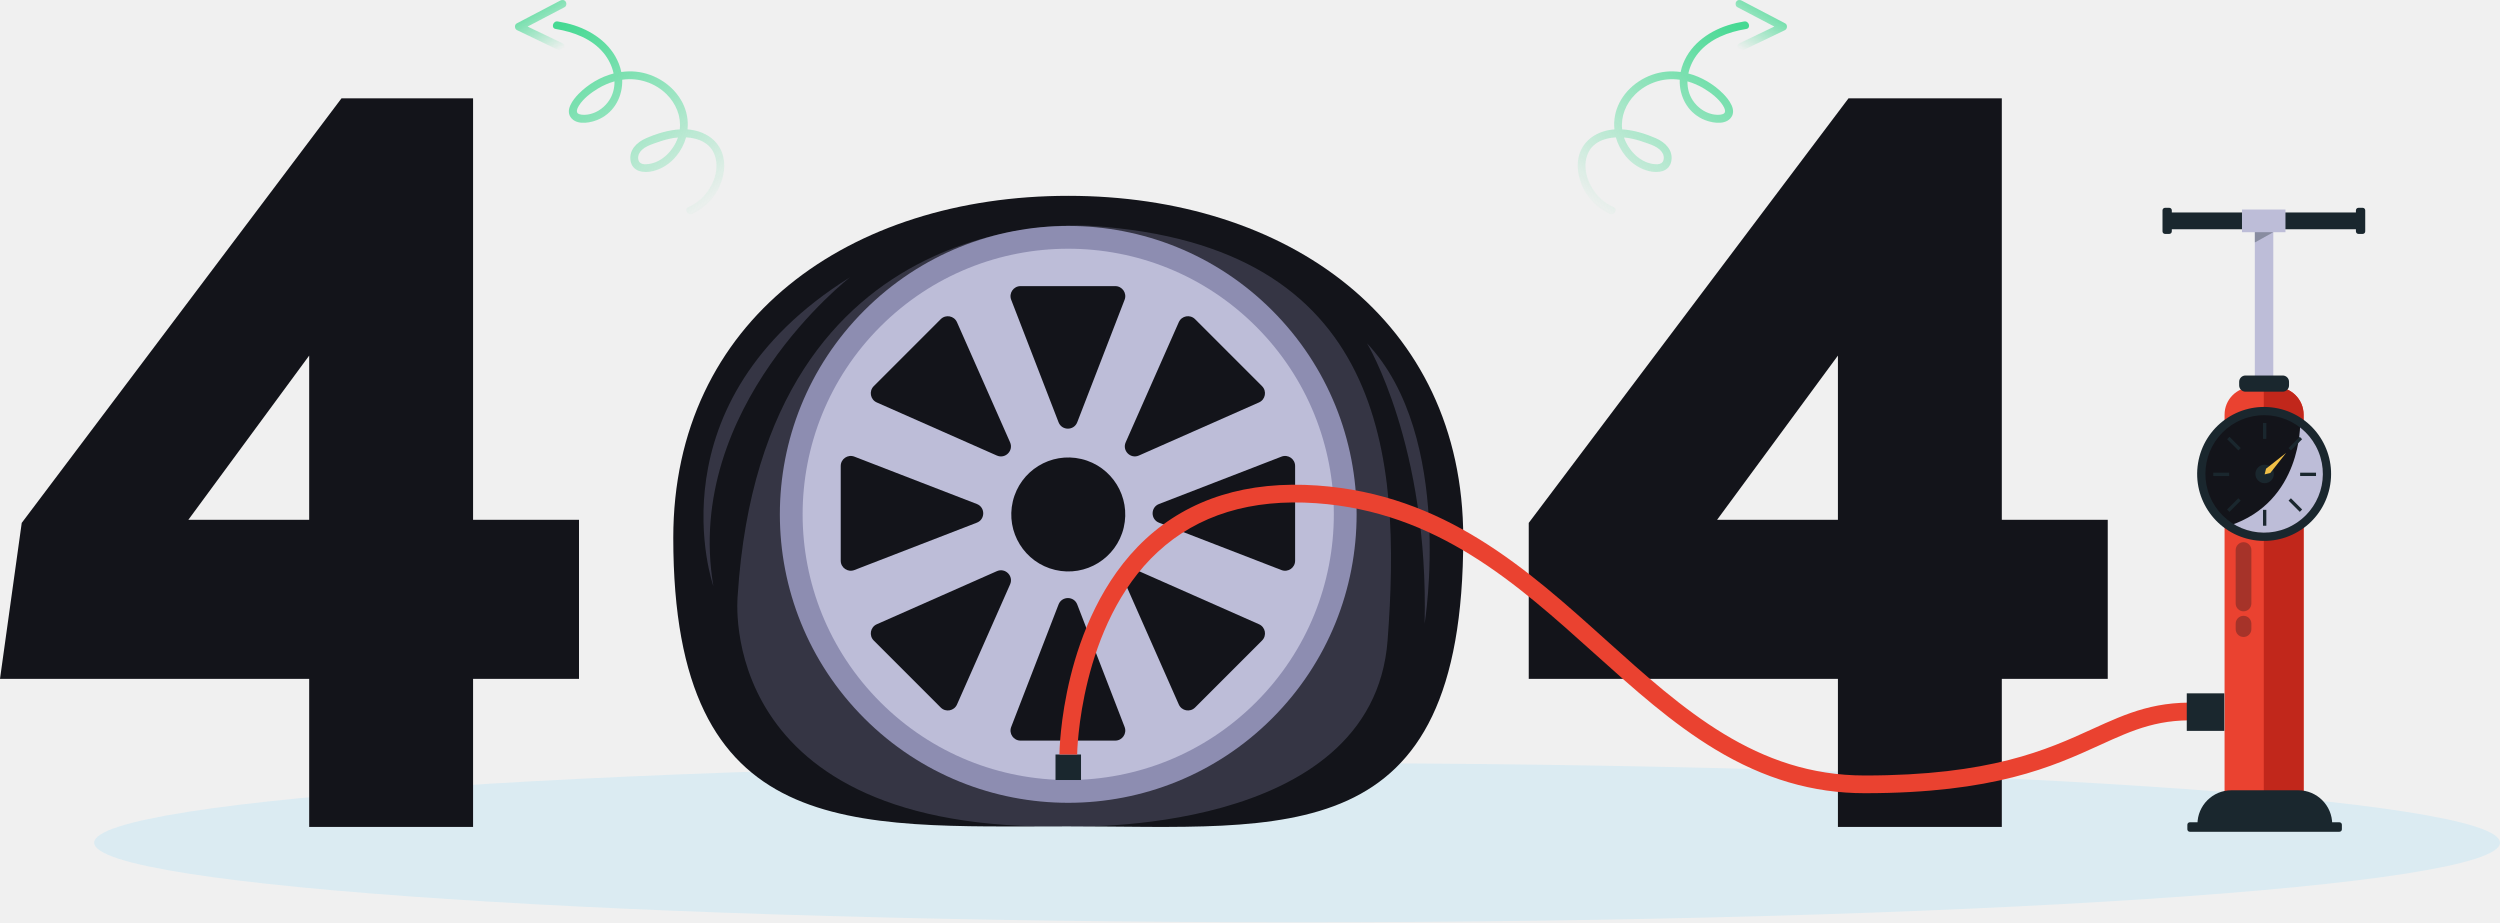
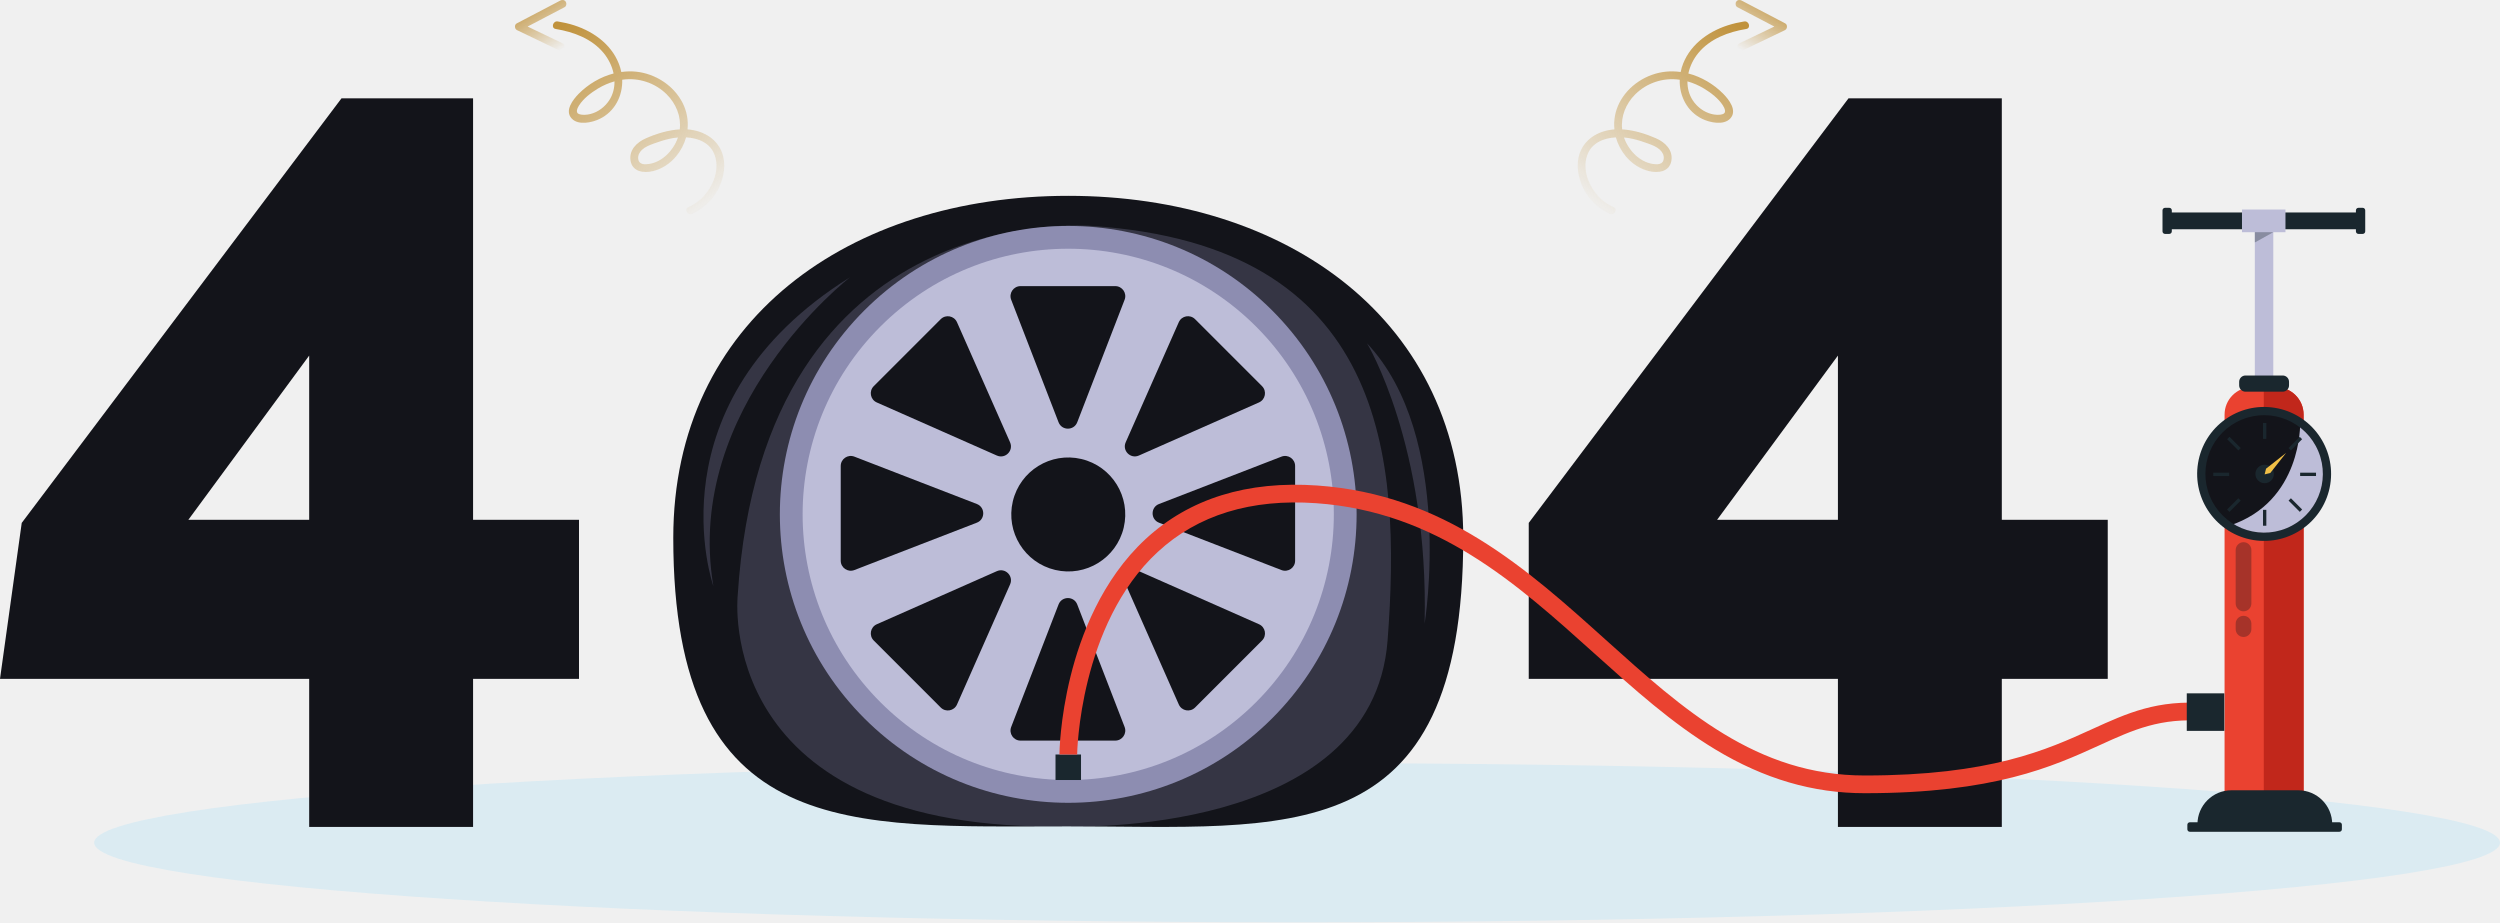
<svg xmlns="http://www.w3.org/2000/svg" width="534" height="197" viewBox="0 0 534 197" fill="none">
  <path d="M277.057 197C418.963 197 534 189.389 534 180C534 170.611 418.963 163 277.057 163C135.151 163 20.113 170.611 20.113 180C20.113 189.389 135.151 197 277.057 197Z" fill="#DBEBF2" />
  <path d="M312.55 114.899C312.55 182.298 274.776 176.509 228.181 176.509C181.587 176.509 143.812 179.861 143.812 114.899C143.812 68.293 181.587 41.83 228.181 41.83C274.776 41.83 312.55 68.293 312.55 114.899Z" fill="#13141A" />
  <path opacity="0.28" d="M233.21 48.26C233.21 48.26 163.018 41.83 157.572 127.205C157.572 127.205 152.083 178.066 228.182 176.509C228.182 176.509 293.199 178.997 296.388 136.784C299.341 97.693 296.13 52.4 233.21 48.26Z" fill="#8D8DB1" />
  <path d="M271.732 153.435C295.788 129.375 295.788 90.366 271.732 66.306C247.677 42.246 208.675 42.246 184.619 66.306C160.563 90.366 160.563 129.375 184.619 153.435C208.675 177.495 247.677 177.495 271.732 153.435Z" fill="#8D8DB1" />
  <path d="M268.289 149.994C290.445 127.835 290.445 91.907 268.289 69.748C246.134 47.589 210.213 47.589 188.057 69.748C165.902 91.907 165.902 127.835 188.057 149.994C210.213 172.154 246.134 172.154 268.289 149.994Z" fill="#BDBDD8" />
  <path d="M228.103 61.115H238.219C239.722 61.115 240.76 62.627 240.216 64.03L234.722 78.237L230.1 90.192C229.393 92.019 226.81 92.019 226.106 90.192L221.484 78.237L215.99 64.03C215.446 62.627 216.484 61.115 217.987 61.115H228.103Z" fill="#13141A" />
  <path d="M228.103 158.193H217.987C216.484 158.193 215.446 156.681 215.99 155.278L221.484 141.071L226.106 129.116C226.813 127.29 229.396 127.29 230.1 129.116L234.722 141.071L240.216 155.278C240.76 156.681 239.722 158.193 238.219 158.193H228.103Z" fill="#13141A" />
  <path d="M262.418 75.329L269.572 82.485C270.635 83.548 270.302 85.349 268.925 85.958L254.994 92.118L243.271 97.301C241.482 98.092 239.656 96.266 240.447 94.477L245.63 82.751L251.789 68.819C252.397 67.442 254.198 67.108 255.261 68.171L262.418 75.329Z" fill="#13141A" />
  <path d="M193.786 143.971L186.632 136.816C185.569 135.752 185.902 133.952 187.279 133.343L201.21 127.183L212.933 121.999C214.722 121.208 216.548 123.034 215.757 124.824L210.574 136.549L204.415 150.482C203.807 151.859 202.006 152.193 200.943 151.13L193.786 143.971Z" fill="#13141A" />
  <path d="M276.636 109.651V119.769C276.636 121.273 275.125 122.31 273.723 121.766L259.518 116.271L247.565 111.649C245.739 110.942 245.739 108.358 247.565 107.654L259.518 103.031L273.723 97.536C275.125 96.992 276.636 98.03 276.636 99.534V109.651Z" fill="#13141A" />
  <path d="M179.578 109.651V99.534C179.578 98.03 181.09 96.992 182.492 97.536L196.697 103.031L208.65 107.651C210.476 108.358 210.476 110.942 208.65 111.646L196.697 116.268L182.492 121.764C181.09 122.308 179.578 121.27 179.578 119.766V109.651Z" fill="#13141A" />
  <path d="M262.419 143.972L255.265 151.128C254.202 152.191 252.401 151.857 251.793 150.48L245.634 136.547L240.451 124.822C239.66 123.032 241.486 121.206 243.275 121.997L254.998 127.181L268.928 133.341C270.306 133.95 270.639 135.75 269.576 136.814L262.419 143.972Z" fill="#13141A" />
  <path d="M193.785 75.33L200.939 68.175C202.002 67.112 203.803 67.445 204.411 68.823L210.57 82.755L215.753 94.481C216.544 96.27 214.718 98.096 212.929 97.305L201.206 92.121L187.276 85.962C185.899 85.353 185.565 83.552 186.628 82.489L193.785 75.33Z" fill="#13141A" />
  <path d="M240.028 112.687C241.573 106.144 237.522 99.587 230.98 98.042C224.438 96.498 217.882 100.55 216.337 107.093C214.792 113.636 218.843 120.193 225.385 121.737C231.927 123.282 238.483 119.23 240.028 112.687Z" fill="#13141A" />
  <path d="M228.173 114.903C230.95 114.903 233.202 112.651 233.202 109.873C233.202 107.096 230.95 104.844 228.173 104.844C225.396 104.844 223.145 107.096 223.145 109.873C223.145 112.651 225.396 114.903 228.173 114.903Z" fill="#13141A" />
  <path opacity="0.28" d="M181.577 59.216C181.577 59.216 145.9 86.832 152.376 125.191C152.376 125.191 138.558 86.074 181.577 59.216Z" fill="#8D8DB1" />
  <path opacity="0.28" d="M292 73.34C292 73.34 305.226 95.157 304.298 133.222C304.298 133.219 310.796 93.301 292 73.34Z" fill="#8D8DB1" />
  <path d="M392.58 145.003H326.539V111.693L394.844 21H427.587V111.025H450.214V145.006H427.587V176.635H392.58V145.003ZM392.58 75.954L366.773 111.025H392.58V75.954Z" fill="#13141A" />
  <path d="M66.041 145.003H0L4.642 111.693L72.946 21H101.048V111.025H123.675V145.006H101.048V176.635H66.041V145.003ZM66.041 75.954L40.234 111.025H66.041V75.954Z" fill="#13141A" />
  <path d="M485.574 48.968H481.633V88.41H485.574V48.968Z" fill="#BDBDD8" />
  <path d="M504.214 45.384H462.418V48.969H504.214V45.384Z" fill="#1A272E" />
  <path d="M463.358 49.964H462.452C462.152 49.964 461.91 49.72 461.91 49.423V44.929C461.91 44.629 462.154 44.388 462.452 44.388H463.358C463.658 44.388 463.899 44.632 463.899 44.929V49.423C463.899 49.723 463.658 49.964 463.358 49.964Z" fill="#1A272E" />
  <path d="M504.67 49.964H503.764C503.464 49.964 503.223 49.72 503.223 49.423V44.929C503.223 44.629 503.467 44.388 503.764 44.388H504.67C504.971 44.388 505.212 44.632 505.212 44.929V49.423C505.212 49.723 504.971 49.964 504.67 49.964Z" fill="#1A272E" />
  <path d="M488.176 44.756H478.887V49.6H488.176V44.756Z" fill="#BDBDD8" />
  <path opacity="0.33" d="M481.633 49.6H485.574L481.633 51.793V49.6Z" fill="#1A272E" />
  <path d="M492.043 169.172H475.168V88.561C475.168 85.324 477.79 82.701 481.027 82.701H486.184C489.421 82.701 492.043 85.324 492.043 88.561V169.172V169.172Z" fill="#EA4230" />
  <mask id="mask0_1655_230" style="mask-type:luminance" maskUnits="userSpaceOnUse" x="475" y="82" width="18" height="88">
    <path d="M492.055 169.173H475.18V88.562C475.18 85.325 477.802 82.702 481.039 82.702H486.196C489.433 82.702 492.055 85.325 492.055 88.562V169.173V169.173Z" fill="white" />
  </mask>
  <g mask="url(#mask0_1655_230)">
    <path d="M495.154 80.205H483.543V172.429H495.154V80.205Z" fill="#C1271B" />
  </g>
  <path d="M498.161 176.056H469.375C469.375 172.05 472.623 168.802 476.628 168.802H490.906C494.913 168.802 498.161 172.05 498.161 176.056Z" fill="#1A272E" />
  <path d="M499.701 177.666H467.746C467.455 177.666 467.219 177.43 467.219 177.138V176.165C467.219 175.873 467.455 175.638 467.746 175.638H499.701C499.993 175.638 500.228 175.873 500.228 176.165V177.138C500.228 177.43 499.993 177.666 499.701 177.666Z" fill="#1A272E" />
  <path d="M487.585 83.666H479.637C478.891 83.666 478.285 83.06 478.285 82.314V81.559C478.285 80.813 478.891 80.207 479.637 80.207H487.585C488.331 80.207 488.937 80.813 488.937 81.559V82.314C488.937 83.06 488.331 83.666 487.585 83.666Z" fill="#1A272E" />
  <path opacity="0.32" d="M479.217 130.579C478.291 130.579 477.539 129.827 477.539 128.902V117.491C477.539 116.565 478.291 115.813 479.217 115.813C480.142 115.813 480.894 116.565 480.894 117.491V128.902C480.897 129.827 480.145 130.579 479.217 130.579Z" fill="#13141A" />
  <path opacity="0.32" d="M479.217 136.06C478.291 136.06 477.539 135.308 477.539 134.382V133.215C477.539 132.29 478.291 131.538 479.217 131.538C480.142 131.538 480.894 132.29 480.894 133.215V134.382C480.897 135.308 480.145 136.06 479.217 136.06Z" fill="#13141A" />
  <path d="M497.736 103.523C499.001 95.724 493.706 88.376 485.909 87.11C478.111 85.844 470.764 91.14 469.499 98.939C468.233 106.738 473.528 114.087 481.326 115.352C489.123 116.618 496.47 111.322 497.736 103.523Z" fill="#1A272E" />
  <path d="M488.418 112.818C494.817 110.167 497.856 102.828 495.205 96.428C492.555 90.027 485.218 86.987 478.818 89.639C472.419 92.29 469.38 99.628 472.03 106.029C474.681 112.43 482.018 115.469 488.418 112.818Z" fill="#13141A" />
  <mask id="mask1_1655_230" style="mask-type:luminance" maskUnits="userSpaceOnUse" x="471" y="88" width="26" height="26">
    <path d="M488.422 112.818C494.821 110.167 497.86 102.828 495.209 96.428C492.558 90.027 485.222 86.987 478.822 89.639C472.422 92.29 469.384 99.628 472.034 106.029C474.685 112.43 482.022 115.469 488.422 112.818Z" fill="white" />
  </mask>
  <g mask="url(#mask1_1655_230)">
    <path d="M491.314 90.346C491.314 90.346 491.774 107.221 476.153 112.295C476.153 112.295 487.36 119.485 496.152 109.849C504.947 100.214 491.314 90.346 491.314 90.346Z" fill="#BDBDD8" />
  </g>
  <path d="M483.729 103.211C484.82 103.211 485.704 102.327 485.704 101.236C485.704 100.146 484.82 99.262 483.729 99.262C482.638 99.262 481.754 100.146 481.754 101.236C481.754 102.327 482.638 103.211 483.729 103.211Z" fill="#1A272E" />
  <path d="M484.089 90.347H483.379V93.741H484.089V90.347Z" fill="#1A272E" />
  <path d="M484.089 108.902H483.379V112.296H484.089V108.902Z" fill="#1A272E" />
  <path d="M494.703 101.676V100.966H491.309V101.676H494.703Z" fill="#1A272E" />
  <path d="M476.149 101.677V100.968H472.754V101.677H476.149Z" fill="#1A272E" />
  <path d="M491.732 93.811L491.231 93.309L488.831 95.709L489.333 96.211L491.732 93.811Z" fill="#1A272E" />
  <path d="M478.611 106.932L478.11 106.43L475.71 108.83L476.212 109.332L478.611 106.932Z" fill="#1A272E" />
  <path d="M491.237 109.33L491.739 108.828L489.339 106.428L488.837 106.93L491.237 109.33Z" fill="#1A272E" />
  <path d="M478.12 96.21L478.621 95.708L476.222 93.308L475.72 93.81L478.12 96.21Z" fill="#1A272E" />
  <path d="M488.307 96.743L484.027 100.109L483.727 101.324L484.941 101.024L488.307 96.743Z" fill="#F1BF46" />
  <path d="M230.906 161.162H225.457V166.612H230.906V161.162Z" fill="#1A272E" />
  <path d="M398.298 169.429C387.237 169.429 376.787 166.363 366.354 160.057C357.125 154.481 349.05 147.216 340.499 139.524C323.986 124.669 306.912 109.308 281.161 107.485C267.239 106.497 255.85 109.995 247.307 117.883C230.528 133.373 230.079 160.904 230.076 161.179L226.293 161.145C226.296 160.845 226.38 153.718 228.665 144.475C230.788 135.892 235.295 123.83 244.727 115.117C254.069 106.483 266.417 102.646 281.433 103.709C308.48 105.625 326.047 121.429 343.035 136.711C359.576 151.591 375.197 165.645 398.304 165.645C425.157 165.645 437.222 160.147 446.915 155.726C454.361 152.332 460.792 149.401 471.255 150.22L470.961 153.993C461.467 153.249 455.741 155.861 448.485 159.171C438.451 163.74 425.973 169.429 398.298 169.429Z" fill="#EA4230" />
  <path d="M475.112 148.097H467.094V156.116H475.112V148.097Z" fill="#1A272E" />
  <path d="M118.698 6.19C122.526 6.814 126.442 8.27 128.964 11.359C129.978 12.602 130.727 14.115 131.065 15.696C128.262 16.424 125.656 17.974 123.633 20.012C122.411 21.245 120.529 23.632 122.115 25.317C123.545 26.835 126.457 26.185 128.085 25.4C131.351 23.824 133.015 20.46 132.906 17.033C136.379 16.528 139.91 17.672 142.407 20.153C144.419 22.155 145.516 24.87 145.199 27.631C142.713 27.787 140.191 28.562 137.929 29.56C136 30.408 134.315 32.067 134.689 34.339C135.084 36.731 137.555 37.028 139.531 36.539C141.429 36.071 143.145 34.917 144.393 33.424C145.395 32.234 146.128 30.842 146.541 29.342C149.167 29.482 151.736 30.512 152.672 33.175C153.889 36.638 151.965 40.663 149.281 42.873C148.6 43.435 147.836 43.882 147.035 44.246C146.057 44.693 146.905 46.139 147.882 45.692C151.824 43.892 154.653 39.763 154.695 35.4C154.721 33.039 153.764 30.876 151.876 29.441C150.431 28.338 148.657 27.771 146.858 27.636C147.05 25.738 146.718 23.788 145.807 21.989C143.915 18.25 139.978 15.722 135.844 15.306C134.793 15.202 133.743 15.233 132.708 15.379C132.646 15.062 132.568 14.745 132.474 14.433C131.054 9.836 127.055 6.825 122.619 5.4C121.486 5.036 120.321 4.776 119.146 4.583C118.09 4.401 117.638 6.019 118.698 6.19ZM137.929 35.088C137.107 35.114 136.421 34.823 136.322 33.939C136.234 33.185 136.587 32.509 137.123 32.004C137.809 31.36 138.73 31.001 139.598 30.683C140.67 30.294 141.762 29.935 142.875 29.675C143.483 29.529 144.138 29.425 144.814 29.368C143.816 32.27 141.143 34.989 137.929 35.088ZM130.118 21.443C129.203 22.831 127.778 23.923 126.161 24.339C125.391 24.537 124.445 24.636 123.68 24.365C122.843 24.064 123.347 23.06 123.68 22.529C124.616 21.042 126.239 19.81 127.721 18.915C128.825 18.247 130.015 17.731 131.257 17.381C131.278 18.796 130.935 20.195 130.118 21.443Z" fill="url(#paint0_linear_1655_230)" />
  <path d="M110.436 6.439C113.405 7.864 116.375 9.289 119.349 10.719C120.322 11.187 121.112 9.705 120.14 9.242L112.698 5.67L120.592 1.536C120.993 1.328 121.076 0.735 120.847 0.376C120.587 -0.035 120.093 -0.092 119.687 0.121C116.583 1.744 113.483 3.371 110.379 4.994C109.828 5.285 109.9 6.185 110.436 6.439Z" fill="url(#paint1_linear_1655_230)" />
  <path d="M372.997 6.19C369.17 6.814 365.254 8.27 362.732 11.359C361.718 12.602 360.969 14.115 360.631 15.696C363.434 16.424 366.039 17.974 368.062 20.012C369.284 21.245 371.166 23.632 369.58 25.317C368.15 26.835 365.238 26.185 363.61 25.4C360.345 23.824 358.681 20.46 358.79 17.033C355.316 16.528 351.785 17.672 349.289 20.153C347.276 22.155 346.179 24.87 346.496 27.631C348.982 27.787 351.504 28.562 353.766 29.56C355.696 30.408 357.38 32.067 357.006 34.339C356.611 36.731 354.141 37.028 352.165 36.539C350.266 36.071 348.55 34.917 347.302 33.424C346.3 32.234 345.567 30.842 345.155 29.342C342.528 29.482 339.959 30.512 339.023 33.175C337.807 36.638 339.731 40.663 342.414 42.873C343.095 43.435 343.86 43.882 344.661 44.246C345.638 44.693 344.791 46.139 343.813 45.692C339.871 43.892 337.042 39.763 337.001 35.4C336.975 33.039 337.931 30.876 339.819 29.441C341.265 28.338 343.038 27.771 344.837 27.636C344.645 25.738 344.978 23.788 345.888 21.989C347.781 18.25 351.717 15.722 355.852 15.306C356.902 15.202 357.952 15.233 358.987 15.379C359.05 15.062 359.128 14.745 359.221 14.433C360.641 9.836 364.64 6.825 369.076 5.4C370.21 5.036 371.374 4.776 372.55 4.583C373.605 4.401 374.058 6.019 372.997 6.19ZM353.766 35.088C354.588 35.114 355.274 34.823 355.373 33.939C355.462 33.185 355.108 32.509 354.572 32.004C353.886 31.36 352.965 31.001 352.097 30.683C351.026 30.294 349.934 29.935 348.821 29.675C348.212 29.529 347.557 29.425 346.881 29.368C347.88 32.27 350.552 34.989 353.766 35.088ZM361.577 21.443C362.492 22.831 363.917 23.923 365.535 24.339C366.304 24.537 367.251 24.636 368.015 24.365C368.852 24.064 368.348 23.06 368.015 22.529C367.079 21.042 365.457 19.81 363.974 18.915C362.87 18.247 361.681 17.731 360.438 17.381C360.417 18.796 360.761 20.195 361.577 21.443Z" fill="url(#paint2_linear_1655_230)" />
  <path d="M381.259 6.439C378.29 7.864 375.32 9.289 372.346 10.719C371.373 11.187 370.583 9.705 371.555 9.242L378.997 5.67L371.103 1.536C370.703 1.328 370.619 0.735 370.848 0.376C371.108 -0.035 371.602 -0.092 372.008 0.121C375.112 1.744 378.212 3.371 381.316 4.994C381.868 5.285 381.795 6.185 381.259 6.439Z" fill="url(#paint3_linear_1655_230)" />
  <defs>
    <linearGradient id="paint0_linear_1655_230" x1="121.612" y1="4.412" x2="150.345" y2="45.769" gradientUnits="userSpaceOnUse">
-       <stop stop-color="#46D993" />
-       <stop offset="1" stop-color="#46D993" stop-opacity="0" />
+       <stop stop-color="#c0923c" />
+       <stop offset="1" stop-color="#c0923c" stop-opacity="0" />
    </linearGradient>
    <linearGradient id="paint1_linear_1655_230" x1="111.053" y1="-0.041" x2="118.193" y2="11.704" gradientUnits="userSpaceOnUse">
-       <stop stop-color="#46D993" />
-       <stop offset="1" stop-color="#46D993" stop-opacity="0" />
+       <stop stop-color="#c0923c" />
+       <stop offset="1" stop-color="#c0923c" stop-opacity="0" />
    </linearGradient>
    <linearGradient id="paint2_linear_1655_230" x1="370.083" y1="4.412" x2="341.35" y2="45.769" gradientUnits="userSpaceOnUse">
-       <stop stop-color="#46D993" />
-       <stop offset="1" stop-color="#46D993" stop-opacity="0" />
+       <stop stop-color="#c0923c" />
+       <stop offset="1" stop-color="#c0923c" stop-opacity="0" />
    </linearGradient>
    <linearGradient id="paint3_linear_1655_230" x1="380.642" y1="-0.041" x2="373.502" y2="11.704" gradientUnits="userSpaceOnUse">
-       <stop stop-color="#46D993" />
-       <stop offset="1" stop-color="#46D993" stop-opacity="0" />
+       <stop stop-color="#c0923c" />
+       <stop offset="1" stop-color="#c0923c" stop-opacity="0" />
    </linearGradient>
  </defs>
</svg>
